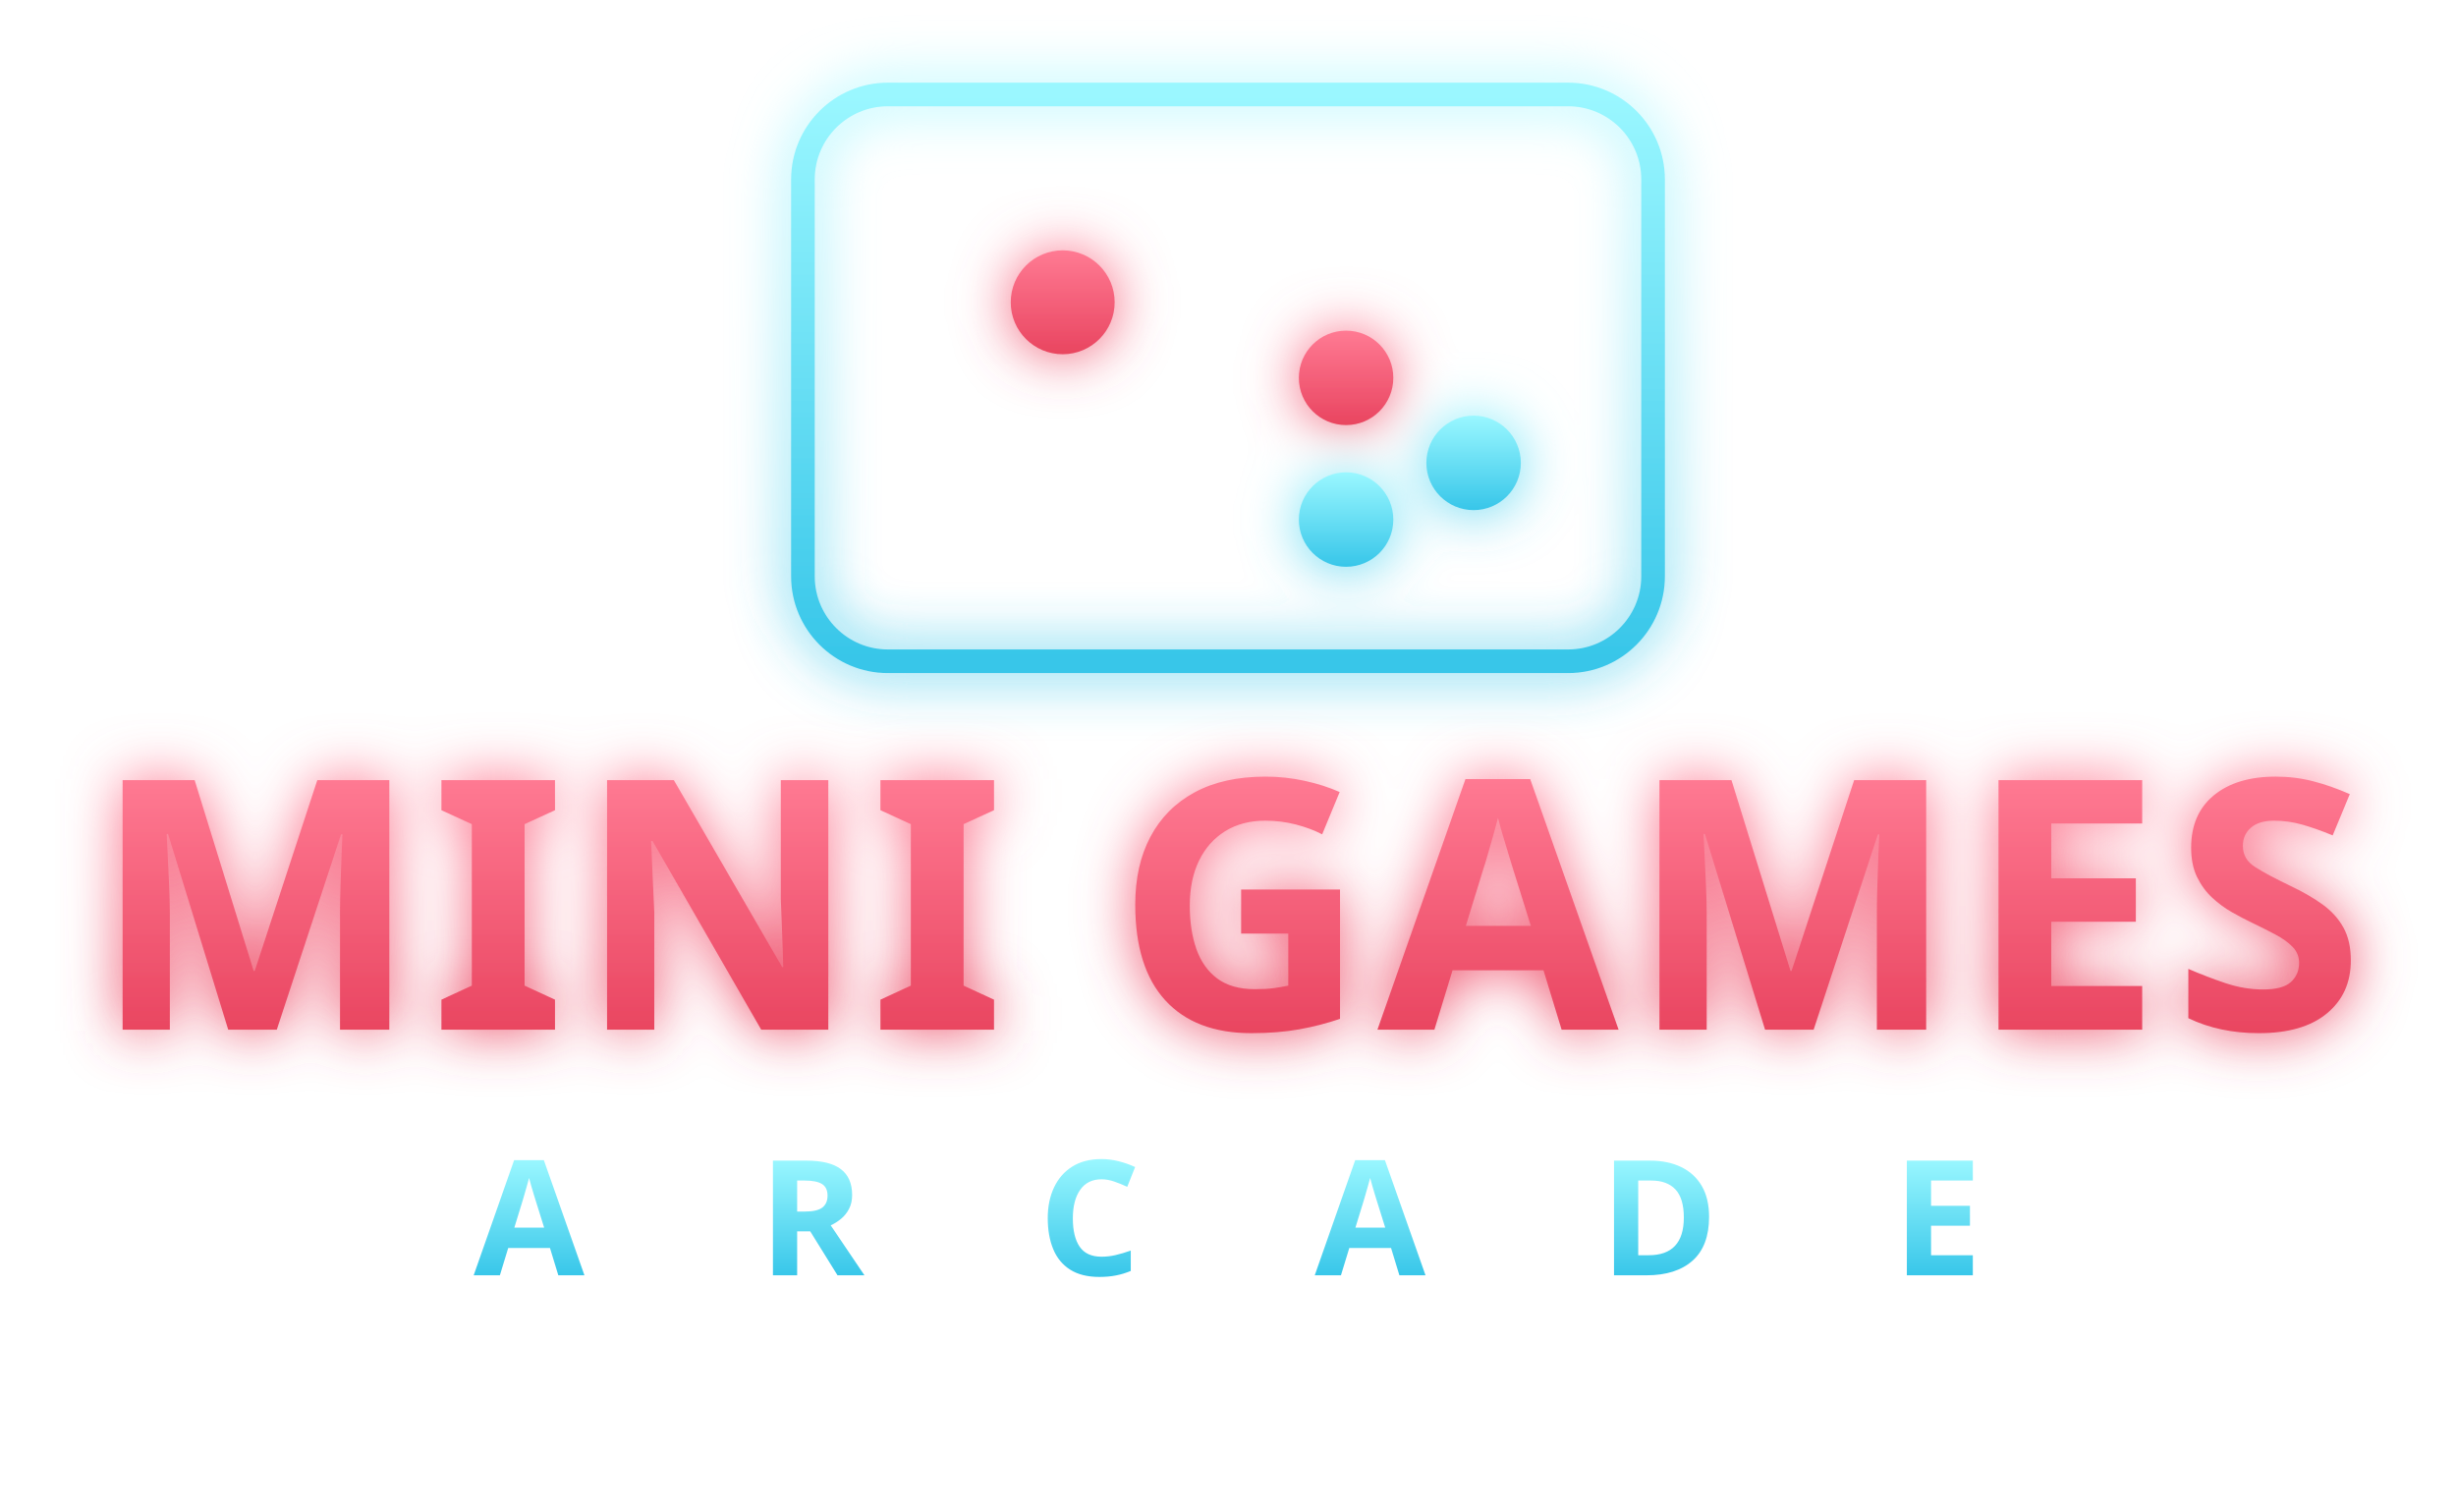
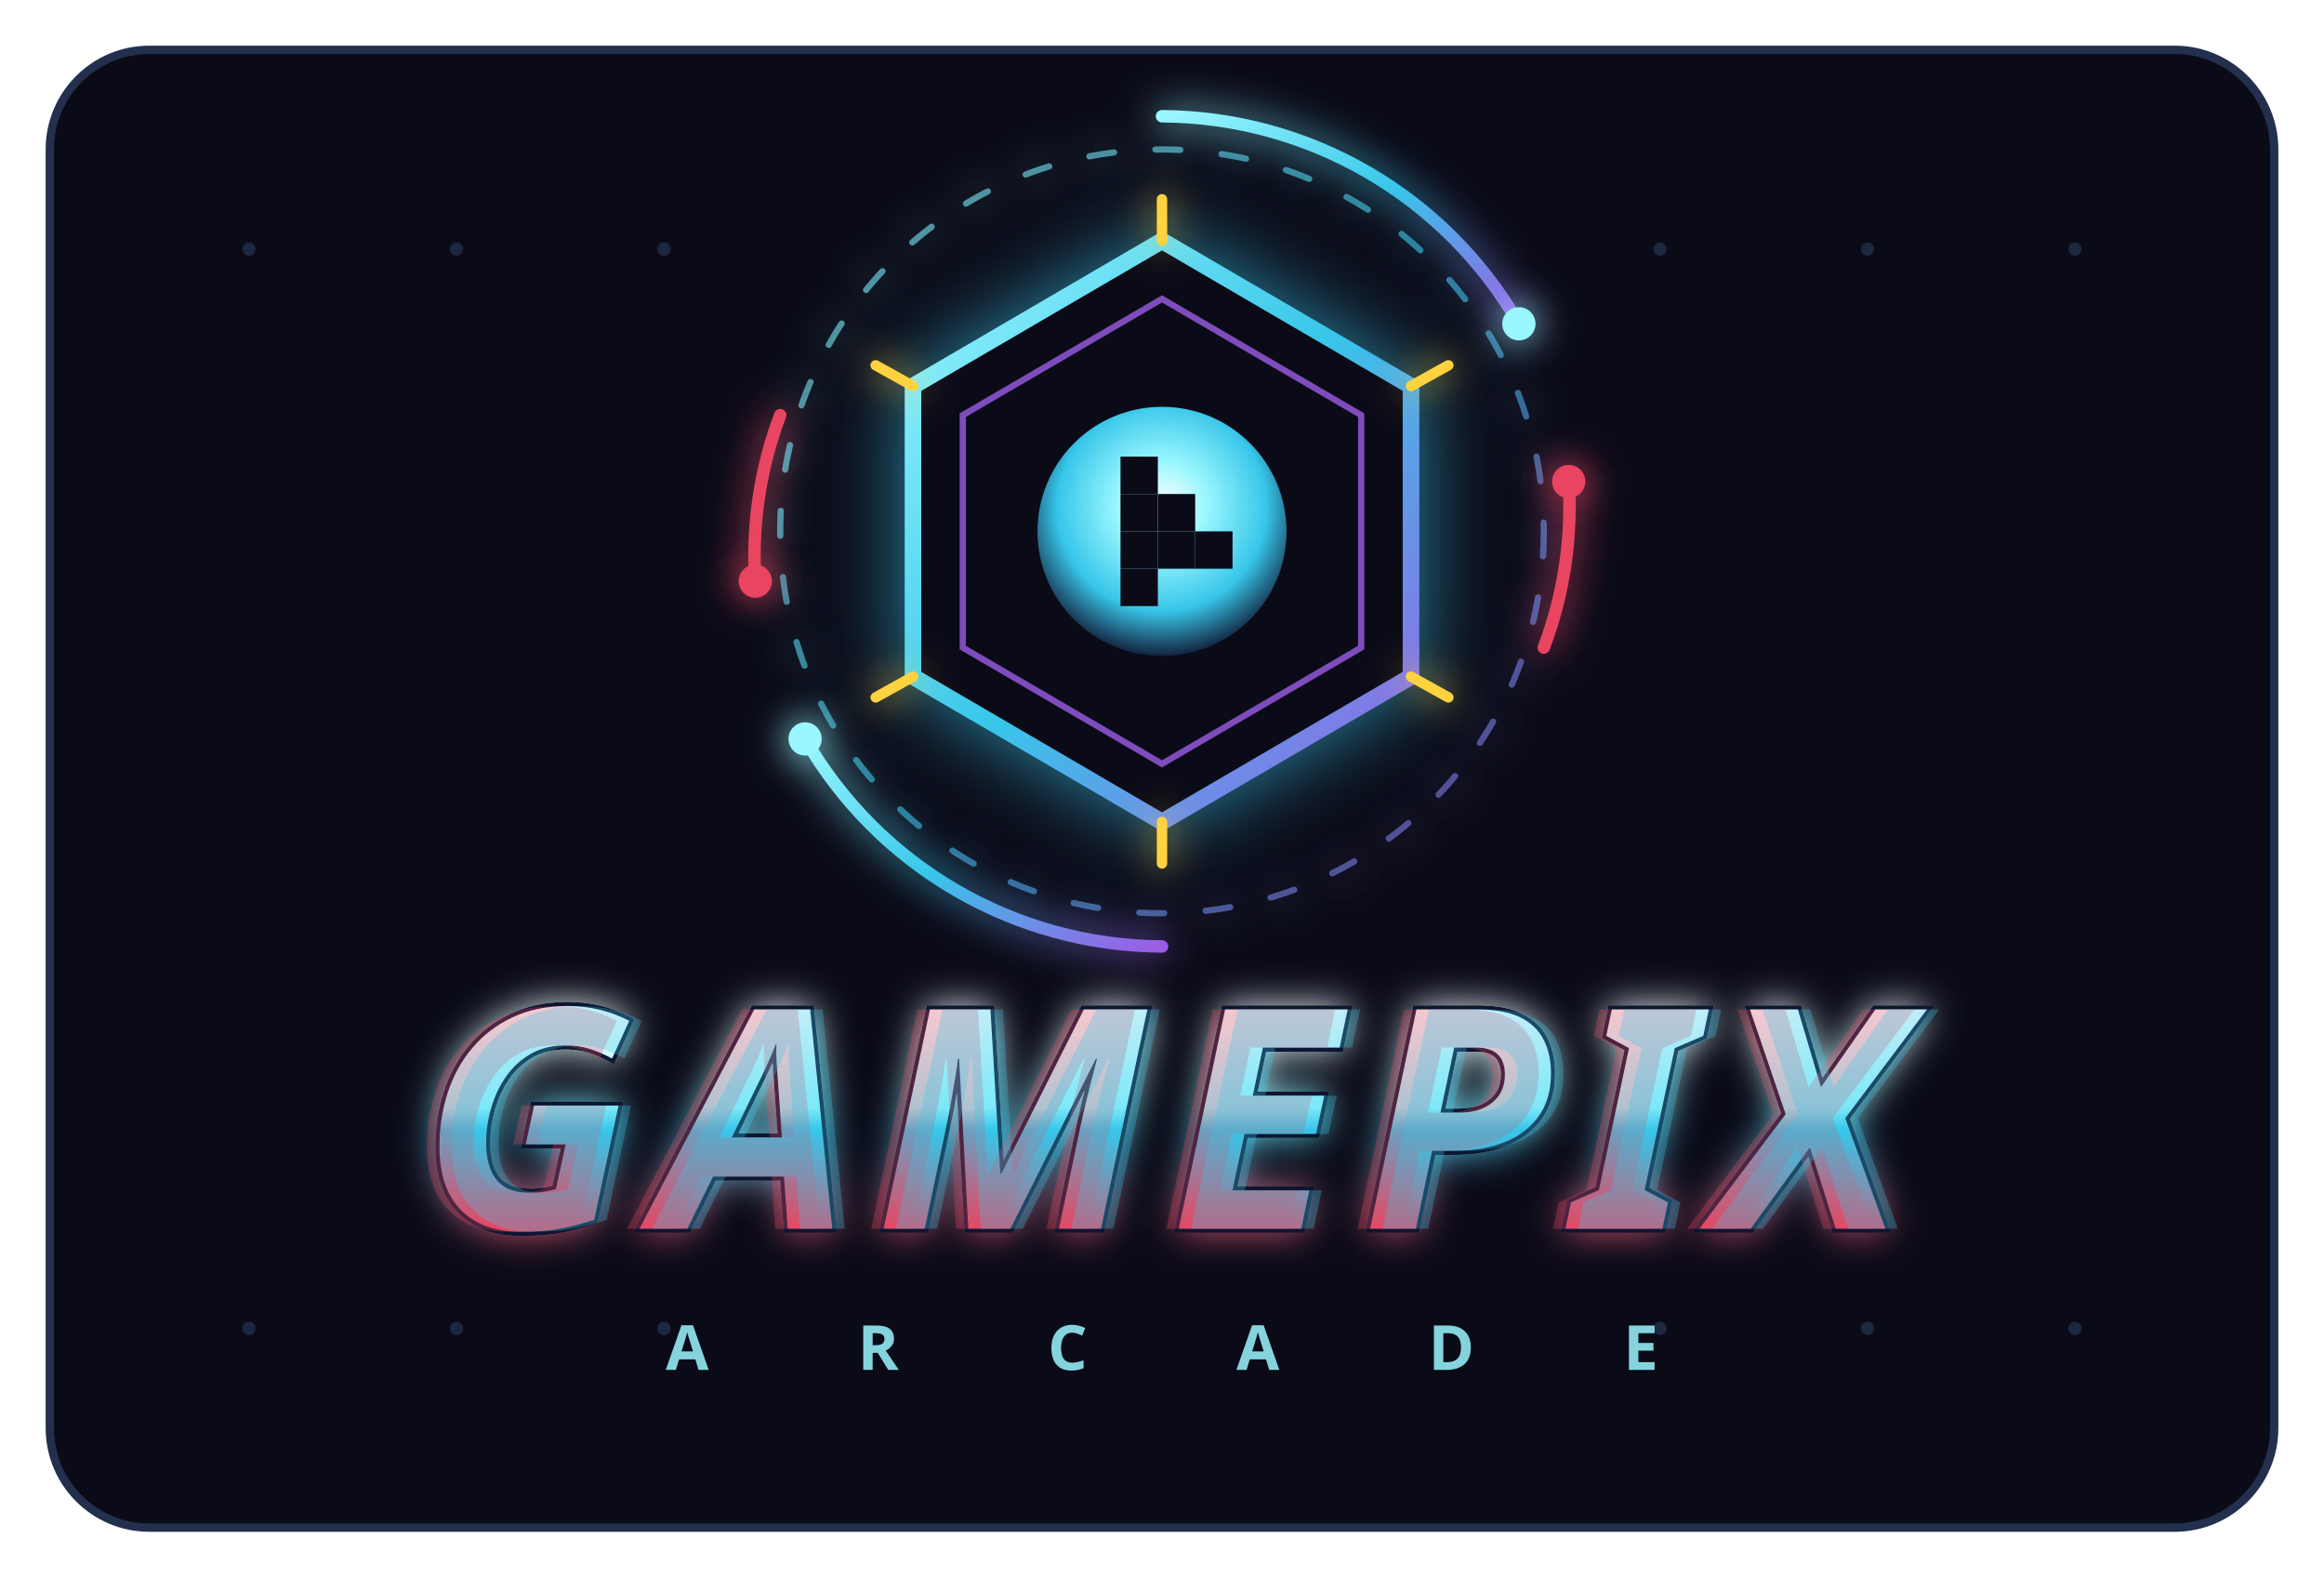
- <svg xmlns="http://www.w3.org/2000/svg" viewBox="0 0 520 320" width="520" height="320" font-family="'Trebuchet MS', system-ui, sans-serif">
+ <svg xmlns="http://www.w3.org/2000/svg" viewBox="0 0 560 380" width="560" height="380" font-family="'Trebuchet MS', 'Segoe UI', system-ui, sans-serif">
  <defs>
-     <linearGradient id="pink" x1="0" y1="0" x2="0" y2="1">
-       <stop offset="0" stop-color="#ff7a93" />
+     <linearGradient id="neon" x1="0" y1="0" x2="1" y2="1">
+       <stop offset="0" stop-color="#9af7ff" />
+       <stop offset="0.5" stop-color="#37c6e9" />
+       <stop offset="1" stop-color="#9b5de5" />
+     </linearGradient>
+     <linearGradient id="word" x1="0" y1="0" x2="0" y2="1">
+       <stop offset="0" stop-color="#ffffff" />
+       <stop offset="0.45" stop-color="#9af7ff" />
+       <stop offset="0.55" stop-color="#37c6e9" />
      <stop offset="1" stop-color="#e94560" />
    </linearGradient>
-     <linearGradient id="cyan" x1="0" y1="0" x2="0" y2="1">
-       <stop offset="0" stop-color="#9af7ff" />
-       <stop offset="1" stop-color="#37c6e9" />
-     </linearGradient>
-     <filter id="glow" x="-30%" y="-30%" width="160%" height="160%">
-       <feGaussianBlur stdDeviation="6" result="b" />
+     <radialGradient id="core" cx="0.5" cy="0.4" r="0.6">
+       <stop offset="0" stop-color="#ffffff" />
+       <stop offset="0.3" stop-color="#9af7ff" />
+       <stop offset="0.7" stop-color="#37c6e9" />
+       <stop offset="1" stop-color="#13243f" />
+     </radialGradient>
+     <filter id="glow" x="-50%" y="-50%" width="200%" height="200%">
+       <feGaussianBlur stdDeviation="4.5" result="b" />
      <feMerge>
        <feMergeNode in="b" />
        <feMergeNode in="SourceGraphic" />
      </feMerge>
    </filter>
+     <filter id="bigglow" x="-80%" y="-80%" width="260%" height="260%">
+       <feGaussianBlur stdDeviation="11" />
+     </filter>
  </defs>
+   <rect x="12" y="12" width="536" height="356" rx="24" fill="#0b0b18" stroke="#22304d" stroke-width="2" />
+   <g fill="#1c2740">
+     <g>
+       <circle cx="60" cy="60" r="1.6" />
+       <circle cx="110" cy="60" r="1.6" />
+       <circle cx="160" cy="60" r="1.6" />
+       <circle cx="400" cy="60" r="1.6" />
+       <circle cx="450" cy="60" r="1.6" />
+       <circle cx="500" cy="60" r="1.6" />
+       <circle cx="60" cy="320" r="1.6" />
+       <circle cx="110" cy="320" r="1.6" />
+       <circle cx="160" cy="320" r="1.6" />
+       <circle cx="400" cy="320" r="1.6" />
+       <circle cx="450" cy="320" r="1.6" />
+       <circle cx="500" cy="320" r="1.6" />
+     </g>
+   </g>
+   <g>
+     <g fill="none" stroke="url(#neon)" stroke-linecap="round" filter="url(#glow)">
+       <circle cx="280" cy="128" r="92" stroke-width="1.5" stroke-dasharray="6 10" opacity="0.6" />
+       <path d="M280 28 a100 100 0 0 1 86 50" stroke-width="3" />
+       <path d="M280 228 a100 100 0 0 1 -86 -50" stroke-width="3" />
+       <path d="M188 100 a96 96 0 0 0 -6 40" stroke-width="3" stroke="#e94560" />
+       <path d="M372 156 a96 96 0 0 0 6 -40" stroke-width="3" stroke="#e94560" />
+     </g>
+     <g fill="#9af7ff" filter="url(#glow)">
+       <circle cx="366" cy="78" r="4" />
+       <circle cx="194" cy="178" r="4" />
+     </g>
+     <g fill="#e94560" filter="url(#glow)">
+       <circle cx="182" cy="140" r="4" />
+       <circle cx="378" cy="116" r="4" />
+     </g>
+     <g filter="url(#bigglow)" opacity="0.8">
+       <polygon points="280,58 340,93 340,163 280,198 220,163 220,93" fill="#37c6e9" />
+     </g>
+     <polygon points="280,58 340,93 340,163 280,198 220,163 220,93" fill="#0b0b18" stroke="url(#neon)" stroke-width="4" />
+     <polygon points="280,72 328,100 328,156 280,184 232,156 232,100" fill="none" stroke="#9b5de5" stroke-width="1.5" opacity="0.8" />
+     <circle cx="280" cy="128" r="30" fill="url(#core)" />
+     <g fill="#0b0b18">
+       <rect x="270" y="110" width="9" height="9" />
+       <rect x="270" y="119" width="9" height="9" />
+       <rect x="270" y="128" width="9" height="9" />
+       <rect x="270" y="137" width="9" height="9" />
+       <rect x="279" y="119" width="9" height="9" />
+       <rect x="279" y="128" width="9" height="9" />
+       <rect x="288" y="128" width="9" height="9" />
+     </g>
+     <g stroke="#ffd23f" stroke-width="2.5" filter="url(#glow)">
+       <path d="M280 58 v-10" stroke-linecap="round" />
+       <path d="M340 93 l9 -5" stroke-linecap="round" />
+       <path d="M340 163 l9 5" stroke-linecap="round" />
+       <path d="M280 198 v10" stroke-linecap="round" />
+       <path d="M220 163 l-9 5" stroke-linecap="round" />
+       <path d="M220 93 l-9 -5" stroke-linecap="round" />
+     </g>
+   </g>
  <g filter="url(#glow)">
-     <rect x="170" y="20" width="180" height="120" rx="18" fill="none" stroke="url(#cyan)" stroke-width="5" />
-     <line x1="225" y1="115" x2="225" y2="70" stroke="url(#cyan)" stroke-width="6" stroke-linecap="round" />
-     <circle cx="225" cy="64" r="11" fill="url(#pink)" />
-     <circle cx="285" cy="80" r="10" fill="url(#pink)" />
-     <circle cx="312" cy="98" r="10" fill="url(#cyan)" />
-     <circle cx="285" cy="110" r="10" fill="url(#cyan)" />
+     <text x="280" y="296" text-anchor="middle" font-size="74" font-weight="800" letter-spacing="6" fill="url(#word)" stroke="#0a1830" stroke-width="2" paint-order="stroke" style="font-style:italic">GAMEPIX</text>
  </g>
-   <g text-anchor="middle" font-weight="800" filter="url(#glow)">
-     <text x="260" y="218" font-size="74" letter-spacing="2" fill="url(#pink)">MINI GAMES</text>
-   </g>
-   <text x="260" y="270" text-anchor="middle" font-size="34" font-weight="700" letter-spacing="14" fill="url(#cyan)">A R C A D E</text>
+   <text x="277" y="296" text-anchor="middle" font-size="74" font-weight="800" letter-spacing="6" fill="#e94560" opacity="0.3" style="font-style:italic">GAMEPIX</text>
+   <text x="283" y="296" text-anchor="middle" font-size="74" font-weight="800" letter-spacing="6" fill="#37c6e9" opacity="0.3" style="font-style:italic">GAMEPIX</text>
+   <text x="280" y="330" text-anchor="middle" font-size="15" font-weight="700" letter-spacing="16" fill="#9af7ff" opacity="0.85">A R C A D E</text>
</svg>
